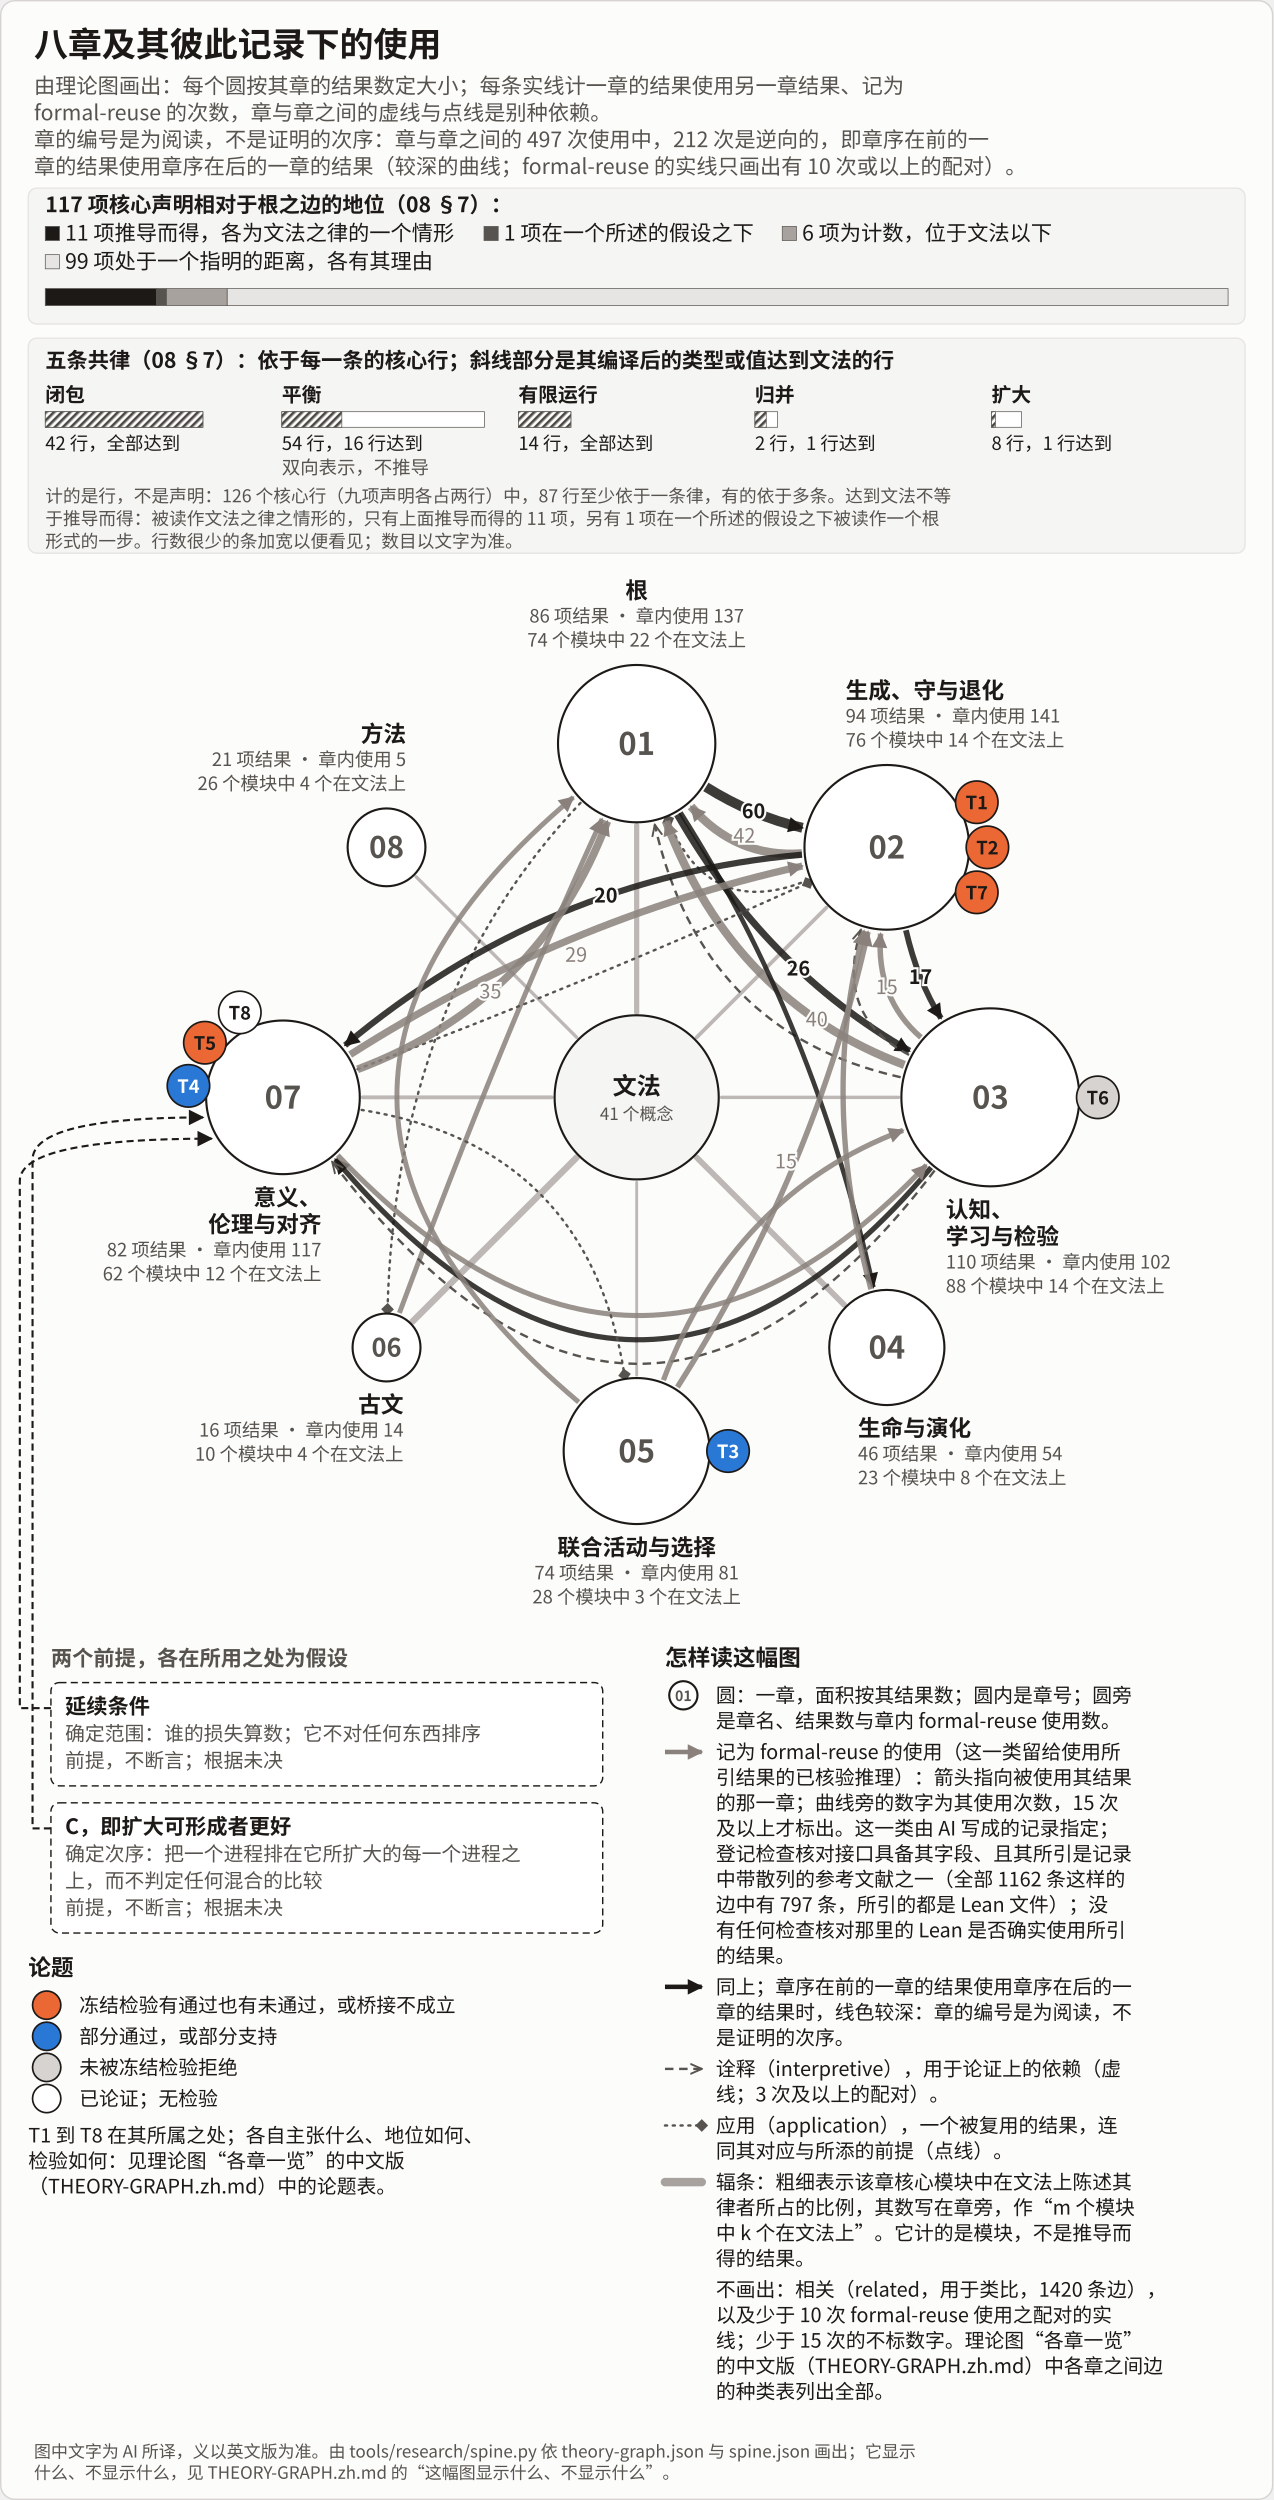
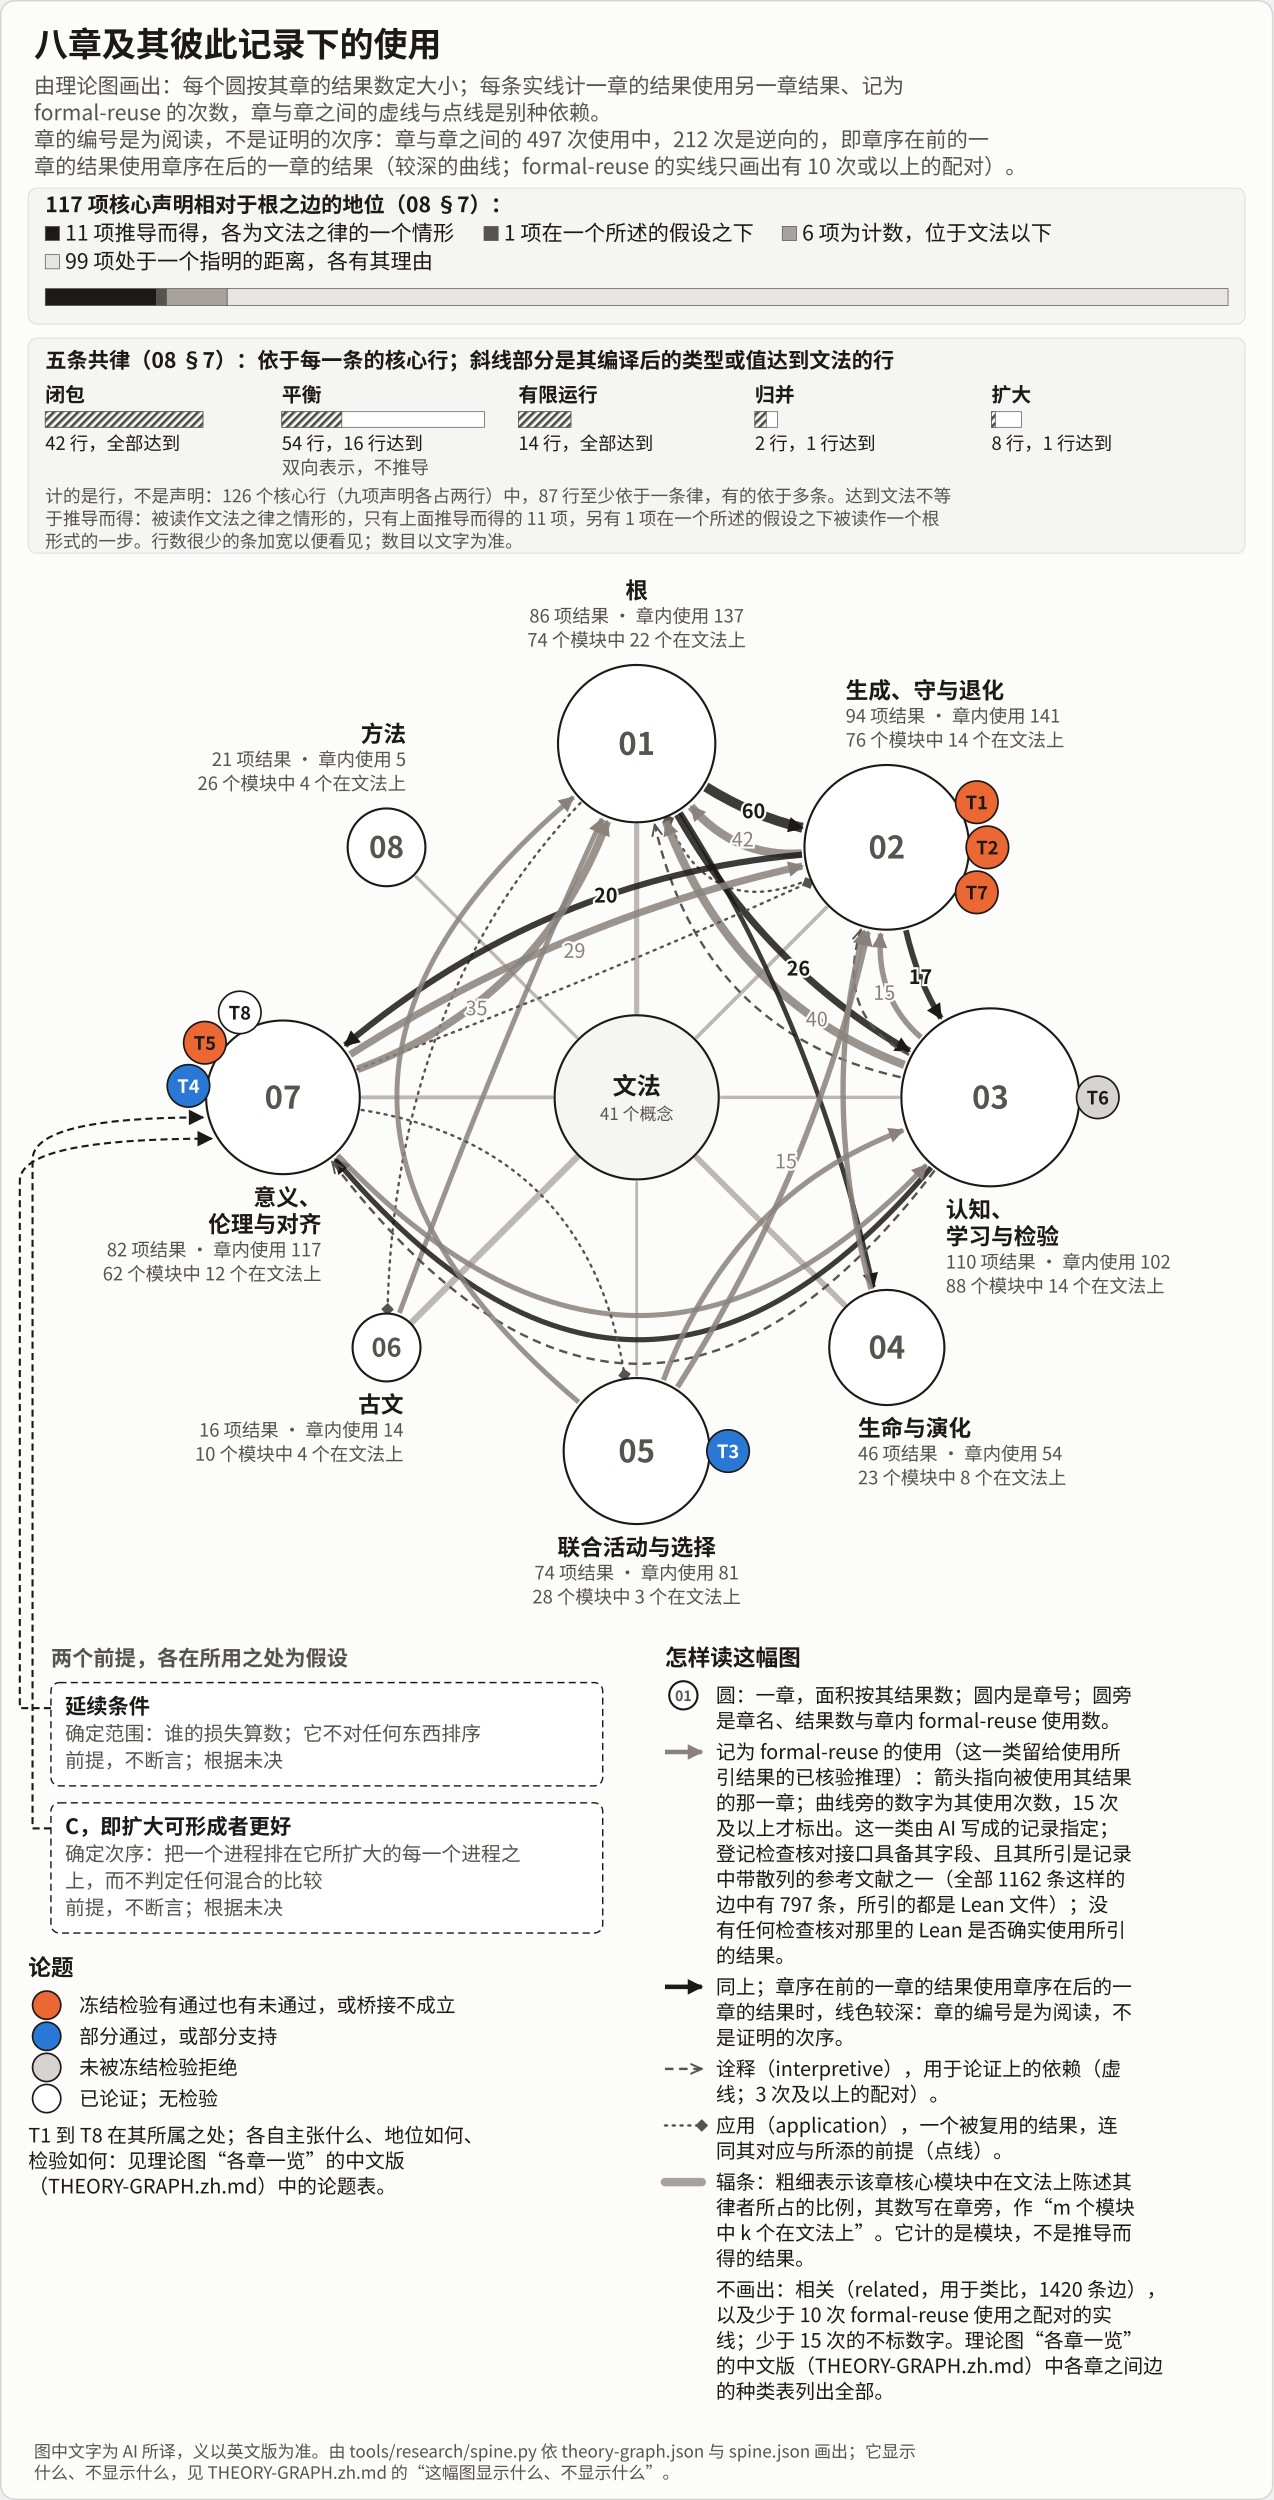
<svg xmlns="http://www.w3.org/2000/svg" viewBox="0 0 900 1767" width="900" height="1767" role="img" aria-labelledby="spine-title spine-desc" font-family="'PingFang SC', 'Hiragino Sans GB', 'Noto Sans CJK SC', 'Microsoft YaHei', sans-serif">
  <defs>
    <marker id="fwd" viewBox="0 0 10 10" refX="9" refY="5" markerWidth="11" markerHeight="11" markerUnits="userSpaceOnUse" orient="auto">
      <path d="M0,0 L10,5 L0,10 z" fill="#8a817c" />
    </marker>
    <marker id="back" viewBox="0 0 10 10" refX="9" refY="5" markerWidth="11" markerHeight="11" markerUnits="userSpaceOnUse" orient="auto">
      <path d="M0,0 L10,5 L0,10 z" fill="#1c1917" />
    </marker>
    <marker id="thin" viewBox="0 0 10 10" refX="9" refY="5" markerWidth="9" markerHeight="9" markerUnits="userSpaceOnUse" orient="auto">
      <path d="M0,1 L9,5 L0,9" fill="none" stroke="#57534e" stroke-width="1.5" />
    </marker>
    <marker id="diamond" viewBox="0 0 10 10" refX="5" refY="5" markerWidth="9" markerHeight="9" markerUnits="userSpaceOnUse" orient="auto">
      <path d="M5,0 L10,5 L5,10 L0,5 z" fill="#57534e" />
    </marker>
    <pattern id="reach" width="4" height="4" patternUnits="userSpaceOnUse" patternTransform="rotate(45)">
      <rect width="4" height="4" fill="#ffffff" />
      <rect width="2" height="4" fill="#57534e" />
    </pattern>
  </defs>
  <rect x="0.5" y="0.5" width="899" height="1766" rx="10" fill="#fcfcfb" stroke="#d6d3d1" />
  <text x="24" y="40" font-size="24" font-weight="bold" text-anchor="start" fill="#1c1917">八章及其彼此记录下的使用</text>
  <text x="24" y="66" font-size="15" text-anchor="start" fill="#57534e">由理论图画出：每个圆按其章的结果数定大小；每条实线计一章的结果使用另一章结果、记为</text>
  <text x="24" y="85" font-size="15" text-anchor="start" fill="#57534e">formal-reuse 的次数，章与章之间的虚线与点线是别种依赖。</text>
  <text x="24" y="104" font-size="15" text-anchor="start" fill="#57534e">章的编号是为阅读，不是证明的次序：章与章之间的 497 次使用中，212 次是逆向的，即章序在前的一</text>
  <text x="24" y="123" font-size="15" text-anchor="start" fill="#57534e">章的结果使用章序在后的一章的结果（较深的曲线；formal-reuse 的实线只画出有 10 次或以上的配对）。</text>
  <rect x="20" y="133" width="860" height="96" rx="6" fill="#f5f5f4" stroke="#e7e5e4" />
  <text x="32" y="150" font-size="15" font-weight="bold" text-anchor="start" fill="#1c1917">117 项核心声明相对于根之边的地位（08 §7）：</text>
  <rect x="32" y="160" width="10" height="10" fill="#1c1917" stroke="#57534e" stroke-width="0.5" />
  <text x="46" y="170" font-size="15" text-anchor="start" fill="#1c1917">11 项推导而得，各为文法之律的一个情形</text>
  <rect x="342.1" y="160" width="10" height="10" fill="#57534e" stroke="#57534e" stroke-width="0.5" />
  <text x="356.1" y="170" font-size="15" text-anchor="start" fill="#1c1917">1 项在一个所述的假设之下</text>
  <rect x="552.9" y="160" width="10" height="10" fill="#a8a29e" stroke="#57534e" stroke-width="0.5" />
  <text x="566.9" y="170" font-size="15" text-anchor="start" fill="#1c1917">6 项为计数，位于文法以下</text>
  <rect x="32" y="180" width="10" height="10" fill="#e7e5e4" stroke="#57534e" stroke-width="0.5" />
  <text x="46" y="190" font-size="15" text-anchor="start" fill="#1c1917">99 项处于一个指明的距离，各有其理由</text>
  <rect x="32" y="204" width="78.6" height="12" fill="#1c1917" stroke="#57534e" stroke-width="0.5" />
  <rect x="110.6" y="204" width="7.1" height="12" fill="#57534e" stroke="#57534e" stroke-width="0.5" />
  <rect x="117.7" y="204" width="42.9" height="12" fill="#a8a29e" stroke="#57534e" stroke-width="0.5" />
  <rect x="160.6" y="204" width="707.4" height="12" fill="#e7e5e4" stroke="#57534e" stroke-width="0.5" />
  <rect x="20" y="239" width="860" height="152" rx="6" fill="#f5f5f4" stroke="#e7e5e4" />
  <text x="32" y="260" font-size="15" font-weight="bold" text-anchor="start" fill="#1c1917">五条共律（08 §7）：依于每一条的核心行；斜线部分是其编译后的类型或值达到文法的行</text>
  <text x="32" y="284" font-size="14" font-weight="bold" text-anchor="start" fill="#1c1917">闭包</text>
  <rect x="32" y="291" width="111.4" height="11" fill="#ffffff" stroke="#57534e" stroke-width="0.5" />
  <rect x="32" y="291" width="111.4" height="11" fill="url(#reach)" stroke="#57534e" stroke-width="0.5" />
  <text x="32" y="318" font-size="13" text-anchor="start" fill="#1c1917">42 行，全部达到</text>
  <text x="199.2" y="284" font-size="14" font-weight="bold" text-anchor="start" fill="#1c1917">平衡</text>
  <rect x="199.2" y="291" width="143.2" height="11" fill="#ffffff" stroke="#57534e" stroke-width="0.5" />
  <rect x="199.2" y="291" width="42.4" height="11" fill="url(#reach)" stroke="#57534e" stroke-width="0.5" />
  <text x="199.2" y="318" font-size="13" text-anchor="start" fill="#1c1917">54 行，16 行达到</text>
  <text x="199.2" y="335" font-size="13" text-anchor="start" fill="#57534e">双向表示，不推导</text>
  <text x="366.4" y="284" font-size="14" font-weight="bold" text-anchor="start" fill="#1c1917">有限运行</text>
  <rect x="366.4" y="291" width="37.1" height="11" fill="#ffffff" stroke="#57534e" stroke-width="0.5" />
  <rect x="366.4" y="291" width="37.1" height="11" fill="url(#reach)" stroke="#57534e" stroke-width="0.5" />
  <text x="366.4" y="318" font-size="13" text-anchor="start" fill="#1c1917">14 行，全部达到</text>
  <text x="533.6" y="284" font-size="14" font-weight="bold" text-anchor="start" fill="#1c1917">归并</text>
  <rect x="533.6" y="291" width="16" height="11" fill="#ffffff" stroke="#57534e" stroke-width="0.5" />
  <rect x="533.6" y="291" width="8" height="11" fill="url(#reach)" stroke="#57534e" stroke-width="0.5" />
  <text x="533.6" y="318" font-size="13" text-anchor="start" fill="#1c1917">2 行，1 行达到</text>
  <text x="700.8" y="284" font-size="14" font-weight="bold" text-anchor="start" fill="#1c1917">扩大</text>
  <rect x="700.8" y="291" width="21.2" height="11" fill="#ffffff" stroke="#57534e" stroke-width="0.5" />
  <rect x="700.8" y="291" width="2.7" height="11" fill="url(#reach)" stroke="#57534e" stroke-width="0.5" />
  <text x="700.8" y="318" font-size="13" text-anchor="start" fill="#1c1917">8 行，1 行达到</text>
  <text x="32" y="355" font-size="12.5" text-anchor="start" fill="#57534e">计的是行，不是声明：126 个核心行（九项声明各占两行）中，87 行至少依于一条律，有的依于多条。达到文法不等</text>
  <text x="32" y="371" font-size="12.5" text-anchor="start" fill="#57534e">于推导而得：被读作文法之律之情形的，只有上面推导而得的 11 项，另有 1 项在一个所述的假设之下被读作一个根</text>
  <text x="32" y="387" font-size="12.5" text-anchor="start" fill="#57534e">形式的一步。行数很少的条加宽以便看见；数目以文字为准。</text>
  <line x1="450" y1="583.3" x2="450" y2="715.6" stroke="#a8a29e" stroke-opacity="0.75" stroke-width="3.7" stroke-linecap="round" />
  <line x1="584.2" y1="641.4" x2="492.4" y2="733.2" stroke="#a8a29e" stroke-opacity="0.75" stroke-width="2.7" stroke-linecap="round" />
  <line x1="635.1" y1="775.6" x2="510" y2="775.6" stroke="#a8a29e" stroke-opacity="0.75" stroke-width="2.4" stroke-linecap="round" />
  <line x1="596.6" y1="922.2" x2="492.4" y2="818.1" stroke="#a8a29e" stroke-opacity="0.75" stroke-width="4.1" stroke-linecap="round" />
  <line x1="450" y1="972" x2="450" y2="835.6" stroke="#a8a29e" stroke-opacity="0.75" stroke-width="2" stroke-linecap="round" />
  <line x1="291.6" y1="934" x2="407.6" y2="818.1" stroke="#a8a29e" stroke-opacity="0.75" stroke-width="4.6" stroke-linecap="round" />
  <line x1="256.3" y1="775.6" x2="390" y2="775.6" stroke="#a8a29e" stroke-opacity="0.75" stroke-width="2.7" stroke-linecap="round" />
  <line x1="294.1" y1="619.7" x2="407.6" y2="733.2" stroke="#a8a29e" stroke-opacity="0.75" stroke-width="2.4" stroke-linecap="round" />
  <circle cx="450" cy="775.6" r="58" fill="#f5f5f4" stroke="#1c1917" stroke-width="1.5" />
  <text x="450" y="773.6" font-size="17" font-weight="bold" text-anchor="middle" fill="#1c1917">文法</text>
  <text x="450" y="791.6" font-size="12" text-anchor="middle" fill="#57534e">41 个概念</text>
  <path d="M498.9,556.2 Q532.3,577 567.2,585.1" fill="none" stroke="#1c1917" stroke-opacity="0.85" stroke-width="7" marker-end="url(#back)" />
  <path d="M566.8,603.2 Q520,606.6 488.4,570" fill="none" stroke="#8a817c" stroke-opacity="0.85" stroke-width="6" marker-end="url(#fwd)" />
  <path d="M571.2,622 Q501.7,650.9 472.3,579.9" fill="none" stroke="#57534e" stroke-width="1.7" stroke-dasharray="1.5 4" stroke-linecap="round" marker-end="url(#diamond)" />
  <path d="M478.7,575.7 Q541.1,684.6 642.8,742.9" fill="none" stroke="#1c1917" stroke-opacity="0.85" stroke-width="4.9" marker-end="url(#back)" />
  <path d="M639.2,752.7 Q518.4,707.2 470.7,580.5" fill="none" stroke="#8a817c" stroke-opacity="0.85" stroke-width="5.9" marker-end="url(#fwd)" />
  <path d="M636.6,761.4 Q495.8,729.8 462.8,582.9" fill="none" stroke="#57534e" stroke-width="1.7" stroke-dasharray="6 4" marker-end="url(#thin)" />
  <path d="M481,574.3 Q576,723.5 617.3,909.8" fill="none" stroke="#1c1917" stroke-opacity="0.85" stroke-width="3.3" marker-end="url(#back)" />
  <path d="M410.3,567.5 Q279.7,705.1 273.9,925.4" fill="none" stroke="#57534e" stroke-width="1.7" stroke-dasharray="1.5 4" stroke-linecap="round" marker-end="url(#diamond)" />
  <path d="M282.3,928 Q353.6,735.7 425.5,578.9" fill="none" stroke="#8a817c" stroke-opacity="0.85" stroke-width="3.5" marker-end="url(#fwd)" />
  <path d="M640.3,657.5 Q648.6,693.4 665.1,719.7" fill="none" stroke="#1c1917" stroke-opacity="0.85" stroke-width="4.1" marker-end="url(#back)" />
  <path d="M650.9,733.2 Q619,705.6 622.4,659.9" fill="none" stroke="#8a817c" stroke-opacity="0.85" stroke-width="3.9" marker-end="url(#fwd)" />
  <path d="M642.5,745.6 Q589.5,717.9 608.5,657.2" fill="none" stroke="#57534e" stroke-width="1.7" stroke-dasharray="6 4" marker-end="url(#thin)" />
  <path d="M566.8,604.1 Q385.6,620.1 243.9,738.8" fill="none" stroke="#1c1917" stroke-opacity="0.85" stroke-width="4.4" marker-end="url(#back)" />
  <path d="M247.5,745.4 Q397.8,649.7 567.1,612.1" fill="none" stroke="#8a817c" stroke-opacity="0.85" stroke-width="5.1" marker-end="url(#fwd)" />
  <path d="M252.7,755.7 Q416.2,694 571,624.1" fill="none" stroke="#57534e" stroke-width="1.7" stroke-dasharray="1.5 4" stroke-linecap="round" marker-end="url(#diamond)" />
  <path d="M658.1,825.2 Q450,1071.6 237,819.4" fill="none" stroke="#1c1917" stroke-opacity="0.85" stroke-width="3.7" marker-end="url(#back)" />
  <path d="M660.6,827.3 Q450,1103.6 234.8,821.2" fill="none" stroke="#57534e" stroke-width="1.7" stroke-dasharray="6 4" marker-end="url(#thin)" />
  <path d="M238.7,816.5 Q450,1039.6 654.7,823.5" fill="none" stroke="#8a817c" stroke-opacity="0.85" stroke-width="3.6" marker-end="url(#fwd)" />
  <path d="M615.6,911.2 Q578.8,775.6 610.7,657.9" fill="none" stroke="#8a817c" stroke-opacity="0.85" stroke-width="3.8" marker-end="url(#fwd)" />
  <path d="M409,991 Q154,775.6 405.2,563.5" fill="none" stroke="#8a817c" stroke-opacity="0.85" stroke-width="3.5" marker-end="url(#fwd)" />
  <path d="M478.8,980.4 Q576,827.8 613.5,658.6" fill="none" stroke="#8a817c" stroke-opacity="0.85" stroke-width="3.9" marker-end="url(#fwd)" />
  <path d="M468.9,975.5 Q518.4,844.1 638.3,798.9" fill="none" stroke="#8a817c" stroke-opacity="0.85" stroke-width="3.7" marker-end="url(#fwd)" />
  <path d="M252.7,755.8 Q381.6,707.2 429.3,580.5" fill="none" stroke="#8a817c" stroke-opacity="0.85" stroke-width="5.5" marker-end="url(#fwd)" />
  <path d="M255.6,784.5 Q415.5,810.1 441.4,971.7" fill="none" stroke="#57534e" stroke-width="1.7" stroke-dasharray="1.5 4" stroke-linecap="round" marker-end="url(#diamond)" />
  <circle cx="450" cy="525.6" r="55.6" fill="#ffffff" stroke="#1c1917" stroke-width="1.5" />
  <text x="450" y="533.6" font-size="22" font-weight="bold" text-anchor="middle" fill="#57534e">01</text>
  <text x="450" y="423" font-size="16" font-weight="bold" text-anchor="middle" fill="#1c1917" stroke="#fcfcfb" stroke-width="3" paint-order="stroke">根</text>
  <text x="450" y="440" font-size="13" text-anchor="middle" fill="#57534e" stroke="#fcfcfb" stroke-width="3" paint-order="stroke">86 项结果 · 章内使用 137</text>
  <text x="450" y="457" font-size="13" text-anchor="middle" fill="#57534e" stroke="#fcfcfb" stroke-width="3" paint-order="stroke">74 个模块中 22 个在文法上</text>
  <circle cx="626.8" cy="598.9" r="58.2" fill="#ffffff" stroke="#1c1917" stroke-width="1.5" />
  <text x="626.8" y="606.8" font-size="22" font-weight="bold" text-anchor="middle" fill="#57534e">02</text>
  <text x="597.7" y="493.7" font-size="16" font-weight="bold" text-anchor="start" fill="#1c1917" stroke="#fcfcfb" stroke-width="3" paint-order="stroke">生成、守与退化</text>
  <text x="597.7" y="510.7" font-size="13" text-anchor="start" fill="#57534e" stroke="#fcfcfb" stroke-width="3" paint-order="stroke">94 项结果 · 章内使用 141</text>
  <text x="597.7" y="527.7" font-size="13" text-anchor="start" fill="#57534e" stroke="#fcfcfb" stroke-width="3" paint-order="stroke">76 个模块中 14 个在文法上</text>
  <circle cx="700" cy="775.6" r="62.9" fill="#ffffff" stroke="#1c1917" stroke-width="1.5" />
  <text x="700" y="783.6" font-size="22" font-weight="bold" text-anchor="middle" fill="#57534e">03</text>
  <text x="668.5" y="860.6" font-size="16" font-weight="bold" text-anchor="start" fill="#1c1917" stroke="#fcfcfb" stroke-width="3" paint-order="stroke">认知、</text>
  <text x="668.5" y="879.6" font-size="16" font-weight="bold" text-anchor="start" fill="#1c1917" stroke="#fcfcfb" stroke-width="3" paint-order="stroke">学习与检验</text>
  <text x="668.5" y="896.6" font-size="13" text-anchor="start" fill="#57534e" stroke="#fcfcfb" stroke-width="3" paint-order="stroke">110 项结果 · 章内使用 102</text>
  <text x="668.5" y="913.6" font-size="13" text-anchor="start" fill="#57534e" stroke="#fcfcfb" stroke-width="3" paint-order="stroke">88 个模块中 14 个在文法上</text>
  <circle cx="626.8" cy="952.4" r="40.7" fill="#ffffff" stroke="#1c1917" stroke-width="1.5" />
  <text x="626.8" y="960.3" font-size="22" font-weight="bold" text-anchor="middle" fill="#57534e">04</text>
  <text x="606.4" y="1015.1" font-size="16" font-weight="bold" text-anchor="start" fill="#1c1917" stroke="#fcfcfb" stroke-width="3" paint-order="stroke">生命与演化</text>
  <text x="606.4" y="1032.1" font-size="13" text-anchor="start" fill="#57534e" stroke="#fcfcfb" stroke-width="3" paint-order="stroke">46 项结果 · 章内使用 54</text>
  <text x="606.4" y="1049.1" font-size="13" text-anchor="start" fill="#57534e" stroke="#fcfcfb" stroke-width="3" paint-order="stroke">23 个模块中 8 个在文法上</text>
  <circle cx="450" cy="1025.6" r="51.6" fill="#ffffff" stroke="#1c1917" stroke-width="1.5" />
  <text x="450" y="1033.6" font-size="22" font-weight="bold" text-anchor="middle" fill="#57534e">05</text>
  <text x="450" y="1099.3" font-size="16" font-weight="bold" text-anchor="middle" fill="#1c1917" stroke="#fcfcfb" stroke-width="3" paint-order="stroke">联合活动与选择</text>
  <text x="450" y="1116.3" font-size="13" text-anchor="middle" fill="#57534e" stroke="#fcfcfb" stroke-width="3" paint-order="stroke">74 项结果 · 章内使用 81</text>
  <text x="450" y="1133.3" font-size="13" text-anchor="middle" fill="#57534e" stroke="#fcfcfb" stroke-width="3" paint-order="stroke">28 个模块中 3 个在文法上</text>
  <circle cx="273.2" cy="952.4" r="24" fill="#ffffff" stroke="#1c1917" stroke-width="1.5" />
  <text x="273.2" y="958.9" font-size="18" font-weight="bold" text-anchor="middle" fill="#57534e">06</text>
  <text x="285.2" y="998.4" font-size="16" font-weight="bold" text-anchor="end" fill="#1c1917" stroke="#fcfcfb" stroke-width="3" paint-order="stroke">古文</text>
  <text x="285.2" y="1015.4" font-size="13" text-anchor="end" fill="#57534e" stroke="#fcfcfb" stroke-width="3" paint-order="stroke">16 项结果 · 章内使用 14</text>
  <text x="285.2" y="1032.4" font-size="13" text-anchor="end" fill="#57534e" stroke="#fcfcfb" stroke-width="3" paint-order="stroke">10 个模块中 4 个在文法上</text>
  <circle cx="200" cy="775.6" r="54.3" fill="#ffffff" stroke="#1c1917" stroke-width="1.5" />
  <text x="200" y="783.6" font-size="22" font-weight="bold" text-anchor="middle" fill="#57534e">07</text>
  <text x="227.2" y="852" font-size="16" font-weight="bold" text-anchor="end" fill="#1c1917" stroke="#fcfcfb" stroke-width="3" paint-order="stroke">意义、</text>
  <text x="227.2" y="871" font-size="16" font-weight="bold" text-anchor="end" fill="#1c1917" stroke="#fcfcfb" stroke-width="3" paint-order="stroke">伦理与对齐</text>
  <text x="227.2" y="888" font-size="13" text-anchor="end" fill="#57534e" stroke="#fcfcfb" stroke-width="3" paint-order="stroke">82 项结果 · 章内使用 117</text>
  <text x="227.2" y="905" font-size="13" text-anchor="end" fill="#57534e" stroke="#fcfcfb" stroke-width="3" paint-order="stroke">62 个模块中 12 个在文法上</text>
  <circle cx="273.2" cy="598.9" r="27.5" fill="#ffffff" stroke="#1c1917" stroke-width="1.5" />
  <text x="273.2" y="606.4" font-size="21" font-weight="bold" text-anchor="middle" fill="#57534e">08</text>
  <text x="287" y="524.4" font-size="16" font-weight="bold" text-anchor="end" fill="#1c1917" stroke="#fcfcfb" stroke-width="3" paint-order="stroke">方法</text>
  <text x="287" y="541.4" font-size="13" text-anchor="end" fill="#57534e" stroke="#fcfcfb" stroke-width="3" paint-order="stroke">21 项结果 · 章内使用 5</text>
  <text x="287" y="558.4" font-size="13" text-anchor="end" fill="#57534e" stroke="#fcfcfb" stroke-width="3" paint-order="stroke">26 个模块中 4 个在文法上</text>
  <circle cx="690.4" cy="567" r="15" fill="#eb6834" stroke="#1c1917" stroke-width="1.2" />
  <text x="690.4" y="572" font-size="13" font-weight="bold" text-anchor="middle" fill="#1c1917">T1</text>
  <circle cx="697.9" cy="598.9" r="15" fill="#eb6834" stroke="#1c1917" stroke-width="1.2" />
  <text x="697.9" y="603.9" font-size="13" font-weight="bold" text-anchor="middle" fill="#1c1917">T2</text>
  <circle cx="690.4" cy="630.7" r="15" fill="#eb6834" stroke="#1c1917" stroke-width="1.2" />
  <text x="690.4" y="635.7" font-size="13" font-weight="bold" text-anchor="middle" fill="#1c1917">T7</text>
  <circle cx="514.6" cy="1025.6" r="15" fill="#2a78d6" stroke="#1c1917" stroke-width="1.2" />
  <text x="514.6" y="1030.6" font-size="13" font-weight="bold" text-anchor="middle" fill="#ffffff">T3</text>
  <circle cx="133.2" cy="767.5" r="15" fill="#2a78d6" stroke="#1c1917" stroke-width="1.2" />
  <text x="133.2" y="772.5" font-size="13" font-weight="bold" text-anchor="middle" fill="#ffffff">T4</text>
  <circle cx="144.8" cy="737" r="15" fill="#eb6834" stroke="#1c1917" stroke-width="1.2" />
  <text x="144.8" y="742" font-size="13" font-weight="bold" text-anchor="middle" fill="#1c1917">T5</text>
  <circle cx="169.5" cy="715.6" r="15" fill="#ffffff" stroke="#1c1917" stroke-width="1.2" />
  <text x="169.5" y="720.6" font-size="13" font-weight="bold" text-anchor="middle" fill="#1c1917">T8</text>
  <circle cx="775.9" cy="775.6" r="15" fill="#d6d3d1" stroke="#1c1917" stroke-width="1.2" />
  <text x="775.9" y="780.6" font-size="13" font-weight="bold" text-anchor="middle" fill="#1c1917">T6</text>
  <text x="532.6" y="578.3" font-size="14" font-weight="bold" text-anchor="middle" fill="#1c1917" stroke="#fcfcfb" stroke-width="3" paint-order="stroke">60</text>
-   <text x="526.1" y="595.6" font-size="14" text-anchor="middle" fill="#8a817c" stroke="#fcfcfb" stroke-width="3" paint-order="stroke">42</text>
+   <text x="525" y="598.3" font-size="14" text-anchor="middle" fill="#8a817c" stroke="#fcfcfb" stroke-width="3" paint-order="stroke">42</text>
  <text x="577.3" y="725.4" font-size="14" text-anchor="middle" fill="#8a817c" stroke="#fcfcfb" stroke-width="3" paint-order="stroke">40</text>
-   <text x="346.6" y="705.7" font-size="14" text-anchor="middle" fill="#8a817c" stroke="#fcfcfb" stroke-width="3" paint-order="stroke">35</text>
-   <text x="407.2" y="679.8" font-size="14" text-anchor="middle" fill="#8a817c" stroke="#fcfcfb" stroke-width="3" paint-order="stroke">29</text>
+   <text x="336.8" y="717.6" font-size="14" text-anchor="middle" fill="#8a817c" stroke="#fcfcfb" stroke-width="3" paint-order="stroke">35</text>
+   <text x="406" y="677" font-size="14" text-anchor="middle" fill="#8a817c" stroke="#fcfcfb" stroke-width="3" paint-order="stroke">29</text>
  <text x="564.3" y="689.5" font-size="14" font-weight="bold" text-anchor="middle" fill="#1c1917" stroke="#fcfcfb" stroke-width="3" paint-order="stroke">26</text>
  <text x="428.2" y="637.9" font-size="14" font-weight="bold" text-anchor="middle" fill="#1c1917" stroke="#fcfcfb" stroke-width="3" paint-order="stroke">20</text>
  <text x="650.6" y="695.5" font-size="14" font-weight="bold" text-anchor="middle" fill="#1c1917" stroke="#fcfcfb" stroke-width="3" paint-order="stroke">17</text>
-   <text x="626.7" y="702.6" font-size="14" text-anchor="middle" fill="#8a817c" stroke="#fcfcfb" stroke-width="3" paint-order="stroke">15</text>
+   <text x="625" y="706.7" font-size="14" text-anchor="middle" fill="#8a817c" stroke="#fcfcfb" stroke-width="3" paint-order="stroke">15</text>
  <text x="555.5" y="825.8" font-size="14" text-anchor="middle" fill="#8a817c" stroke="#fcfcfb" stroke-width="3" paint-order="stroke">15</text>
  <text x="36" y="1177.3" font-size="15" font-weight="bold" text-anchor="start" fill="#57534e">两个前提，各在所用之处为假设</text>
  <rect x="36" y="1189.256" width="390" height="73" rx="6" fill="#ffffff" stroke="#1c1917" stroke-dasharray="5 3" />
  <text x="46" y="1211.3" font-size="15" font-weight="bold" text-anchor="start" fill="#1c1917">延续条件</text>
  <text x="46" y="1230.3" font-size="14" text-anchor="start" fill="#57534e">确定范围：谁的损失算数；它不对任何东西排序</text>
  <text x="46" y="1249.3" font-size="14" text-anchor="start" fill="#57534e">前提，不断言；根据未决</text>
  <path d="M36,1207.3 L14,1207.3 L14,834.8 Q14,804.8 149.5,804.8" fill="none" stroke="#1c1917" stroke-width="1.5" stroke-dasharray="5 3" marker-end="url(#back)" />
  <rect x="36" y="1274.256" width="390" height="92" rx="6" fill="#ffffff" stroke="#1c1917" stroke-dasharray="5 3" />
  <text x="46" y="1296.3" font-size="15" font-weight="bold" text-anchor="start" fill="#1c1917">C，即扩大可形成者更好</text>
  <text x="46" y="1315.3" font-size="14" text-anchor="start" fill="#57534e">确定次序：把一个进程排在它所扩大的每一个进程之</text>
  <text x="46" y="1334.3" font-size="14" text-anchor="start" fill="#57534e">上，而不判定任何混合的比较</text>
  <text x="46" y="1353.3" font-size="14" text-anchor="start" fill="#57534e">前提，不断言；根据未决</text>
  <path d="M36,1292.3 L23,1292.3 L23,819.8 Q23,789.8 143.4,789.8" fill="none" stroke="#1c1917" stroke-width="1.5" stroke-dasharray="5 3" marker-end="url(#back)" />
  <text x="20" y="1396.3" font-size="16" font-weight="bold" text-anchor="start" fill="#1c1917">论题</text>
  <circle cx="33" cy="1417.256" r="10" fill="#eb6834" stroke="#1c1917" stroke-width="1.2" />
  <text x="56" y="1422.3" font-size="14" text-anchor="start" fill="#1c1917">冻结检验有通过也有未通过，或桥接不成立</text>
  <circle cx="33" cy="1439.256" r="10" fill="#2a78d6" stroke="#1c1917" stroke-width="1.2" />
  <text x="56" y="1444.3" font-size="14" text-anchor="start" fill="#1c1917">部分通过，或部分支持</text>
  <circle cx="33" cy="1461.256" r="10" fill="#d6d3d1" stroke="#1c1917" stroke-width="1.2" />
  <text x="56" y="1466.3" font-size="14" text-anchor="start" fill="#1c1917">未被冻结检验拒绝</text>
  <circle cx="33" cy="1483.256" r="10" fill="#ffffff" stroke="#1c1917" stroke-width="1.2" />
  <text x="56" y="1488.3" font-size="14" text-anchor="start" fill="#1c1917">已论证；无检验</text>
  <text x="20" y="1514.3" font-size="14" text-anchor="start" fill="#1c1917">T1 到 T8 在其所属之处；各自主张什么、地位如何、</text>
  <text x="20" y="1532.3" font-size="14" text-anchor="start" fill="#1c1917">检验如何：见理论图“各章一览”的中文版</text>
  <text x="20" y="1550.3" font-size="14" text-anchor="start" fill="#1c1917">（THEORY-GRAPH.zh.md）中的论题表。</text>
  <text x="470" y="1177.3" font-size="16" font-weight="bold" text-anchor="start" fill="#1c1917">怎样读这幅图</text>
  <circle cx="483" cy="1198.256" r="10" fill="#ffffff" stroke="#1c1917" stroke-width="1.5" />
  <text x="483" y="1202.3" font-size="10" font-weight="bold" text-anchor="middle" fill="#57534e">01</text>
  <text x="506" y="1203.3" font-size="14" text-anchor="start" fill="#1c1917">圆：一章，面积按其结果数；圆内是章号；圆旁</text>
  <text x="506" y="1221.3" font-size="14" text-anchor="start" fill="#1c1917">是章名、结果数与章内 formal-reuse 使用数。</text>
  <line x1="470" y1="1238.3" x2="496" y2="1238.3" stroke="#8a817c" stroke-width="3.2" marker-end="url(#fwd)" />
  <text x="506" y="1243.3" font-size="14" text-anchor="start" fill="#1c1917">记为 formal-reuse 的使用（这一类留给使用所</text>
  <text x="506" y="1261.3" font-size="14" text-anchor="start" fill="#1c1917">引结果的已核验推理）：箭头指向被使用其结果</text>
  <text x="506" y="1279.3" font-size="14" text-anchor="start" fill="#1c1917">的那一章；曲线旁的数字为其使用次数，15 次</text>
  <text x="506" y="1297.3" font-size="14" text-anchor="start" fill="#1c1917">及以上才标出。这一类由 AI 写成的记录指定；</text>
  <text x="506" y="1315.3" font-size="14" text-anchor="start" fill="#1c1917">登记检查核对接口具备其字段、且其所引是记录</text>
  <text x="506" y="1333.3" font-size="14" text-anchor="start" fill="#1c1917">中带散列的参考文献之一（全部 1162 条这样的</text>
  <text x="506" y="1351.3" font-size="14" text-anchor="start" fill="#1c1917">边中有 797 条，所引的都是 Lean 文件）；没</text>
  <text x="506" y="1369.3" font-size="14" text-anchor="start" fill="#1c1917">有任何检查核对那里的 Lean 是否确实使用所引</text>
  <text x="506" y="1387.3" font-size="14" text-anchor="start" fill="#1c1917">的结果。</text>
  <line x1="470" y1="1404.3" x2="496" y2="1404.3" stroke="#1c1917" stroke-width="3.2" marker-end="url(#back)" />
  <text x="506" y="1409.3" font-size="14" text-anchor="start" fill="#1c1917">同上；章序在前的一章的结果使用章序在后的一</text>
  <text x="506" y="1427.3" font-size="14" text-anchor="start" fill="#1c1917">章的结果时，线色较深：章的编号是为阅读，不</text>
  <text x="506" y="1445.3" font-size="14" text-anchor="start" fill="#1c1917">是证明的次序。</text>
  <line x1="470" y1="1462.3" x2="496" y2="1462.3" stroke="#57534e" stroke-width="1.7" stroke-dasharray="6 4" marker-end="url(#thin)" />
  <text x="506" y="1467.3" font-size="14" text-anchor="start" fill="#1c1917">诠释（interpretive），用于论证上的依赖（虚</text>
  <text x="506" y="1485.3" font-size="14" text-anchor="start" fill="#1c1917">线；3 次及以上的配对）。</text>
  <line x1="470" y1="1502.3" x2="496" y2="1502.3" stroke="#57534e" stroke-width="1.7" stroke-dasharray="1.5 4" stroke-linecap="round" marker-end="url(#diamond)" />
  <text x="506" y="1507.3" font-size="14" text-anchor="start" fill="#1c1917">应用（application），一个被复用的结果，连</text>
  <text x="506" y="1525.3" font-size="14" text-anchor="start" fill="#1c1917">同其对应与所添的前提（点线）。</text>
  <line x1="470" y1="1542.3" x2="496" y2="1542.3" stroke="#a8a29e" stroke-width="6" stroke-linecap="round" />
  <text x="506" y="1547.3" font-size="14" text-anchor="start" fill="#1c1917">辐条：粗细表示该章核心模块中在文法上陈述其</text>
  <text x="506" y="1565.3" font-size="14" text-anchor="start" fill="#1c1917">律者所占的比例，其数写在章旁，作“m 个模块</text>
  <text x="506" y="1583.3" font-size="14" text-anchor="start" fill="#1c1917">中 k 个在文法上”。它计的是模块，不是推导而</text>
  <text x="506" y="1601.3" font-size="14" text-anchor="start" fill="#1c1917">得的结果。</text>
  <text x="506" y="1623.3" font-size="14" text-anchor="start" fill="#1c1917">不画出：相关（related，用于类比，1420 条边），</text>
  <text x="506" y="1641.3" font-size="14" text-anchor="start" fill="#1c1917">以及少于 10 次 formal-reuse 使用之配对的实</text>
  <text x="506" y="1659.3" font-size="14" text-anchor="start" fill="#1c1917">线；少于 15 次的不标数字。理论图“各章一览”</text>
  <text x="506" y="1677.3" font-size="14" text-anchor="start" fill="#1c1917">的中文版（THEORY-GRAPH.zh.md）中各章之间边</text>
  <text x="506" y="1695.3" font-size="14" text-anchor="start" fill="#1c1917">的种类表列出全部。</text>
  <text x="24" y="1737" font-size="12" text-anchor="start" fill="#57534e">图中文字为 AI 所译，义以英文版为准。由 tools/research/spine.py 依 theory-graph.json 与 spine.json 画出；它显示</text>
  <text x="24" y="1752" font-size="12" text-anchor="start" fill="#57534e">什么、不显示什么，见 THEORY-GRAPH.zh.md 的“这幅图显示什么、不显示什么”。</text>
</svg>
